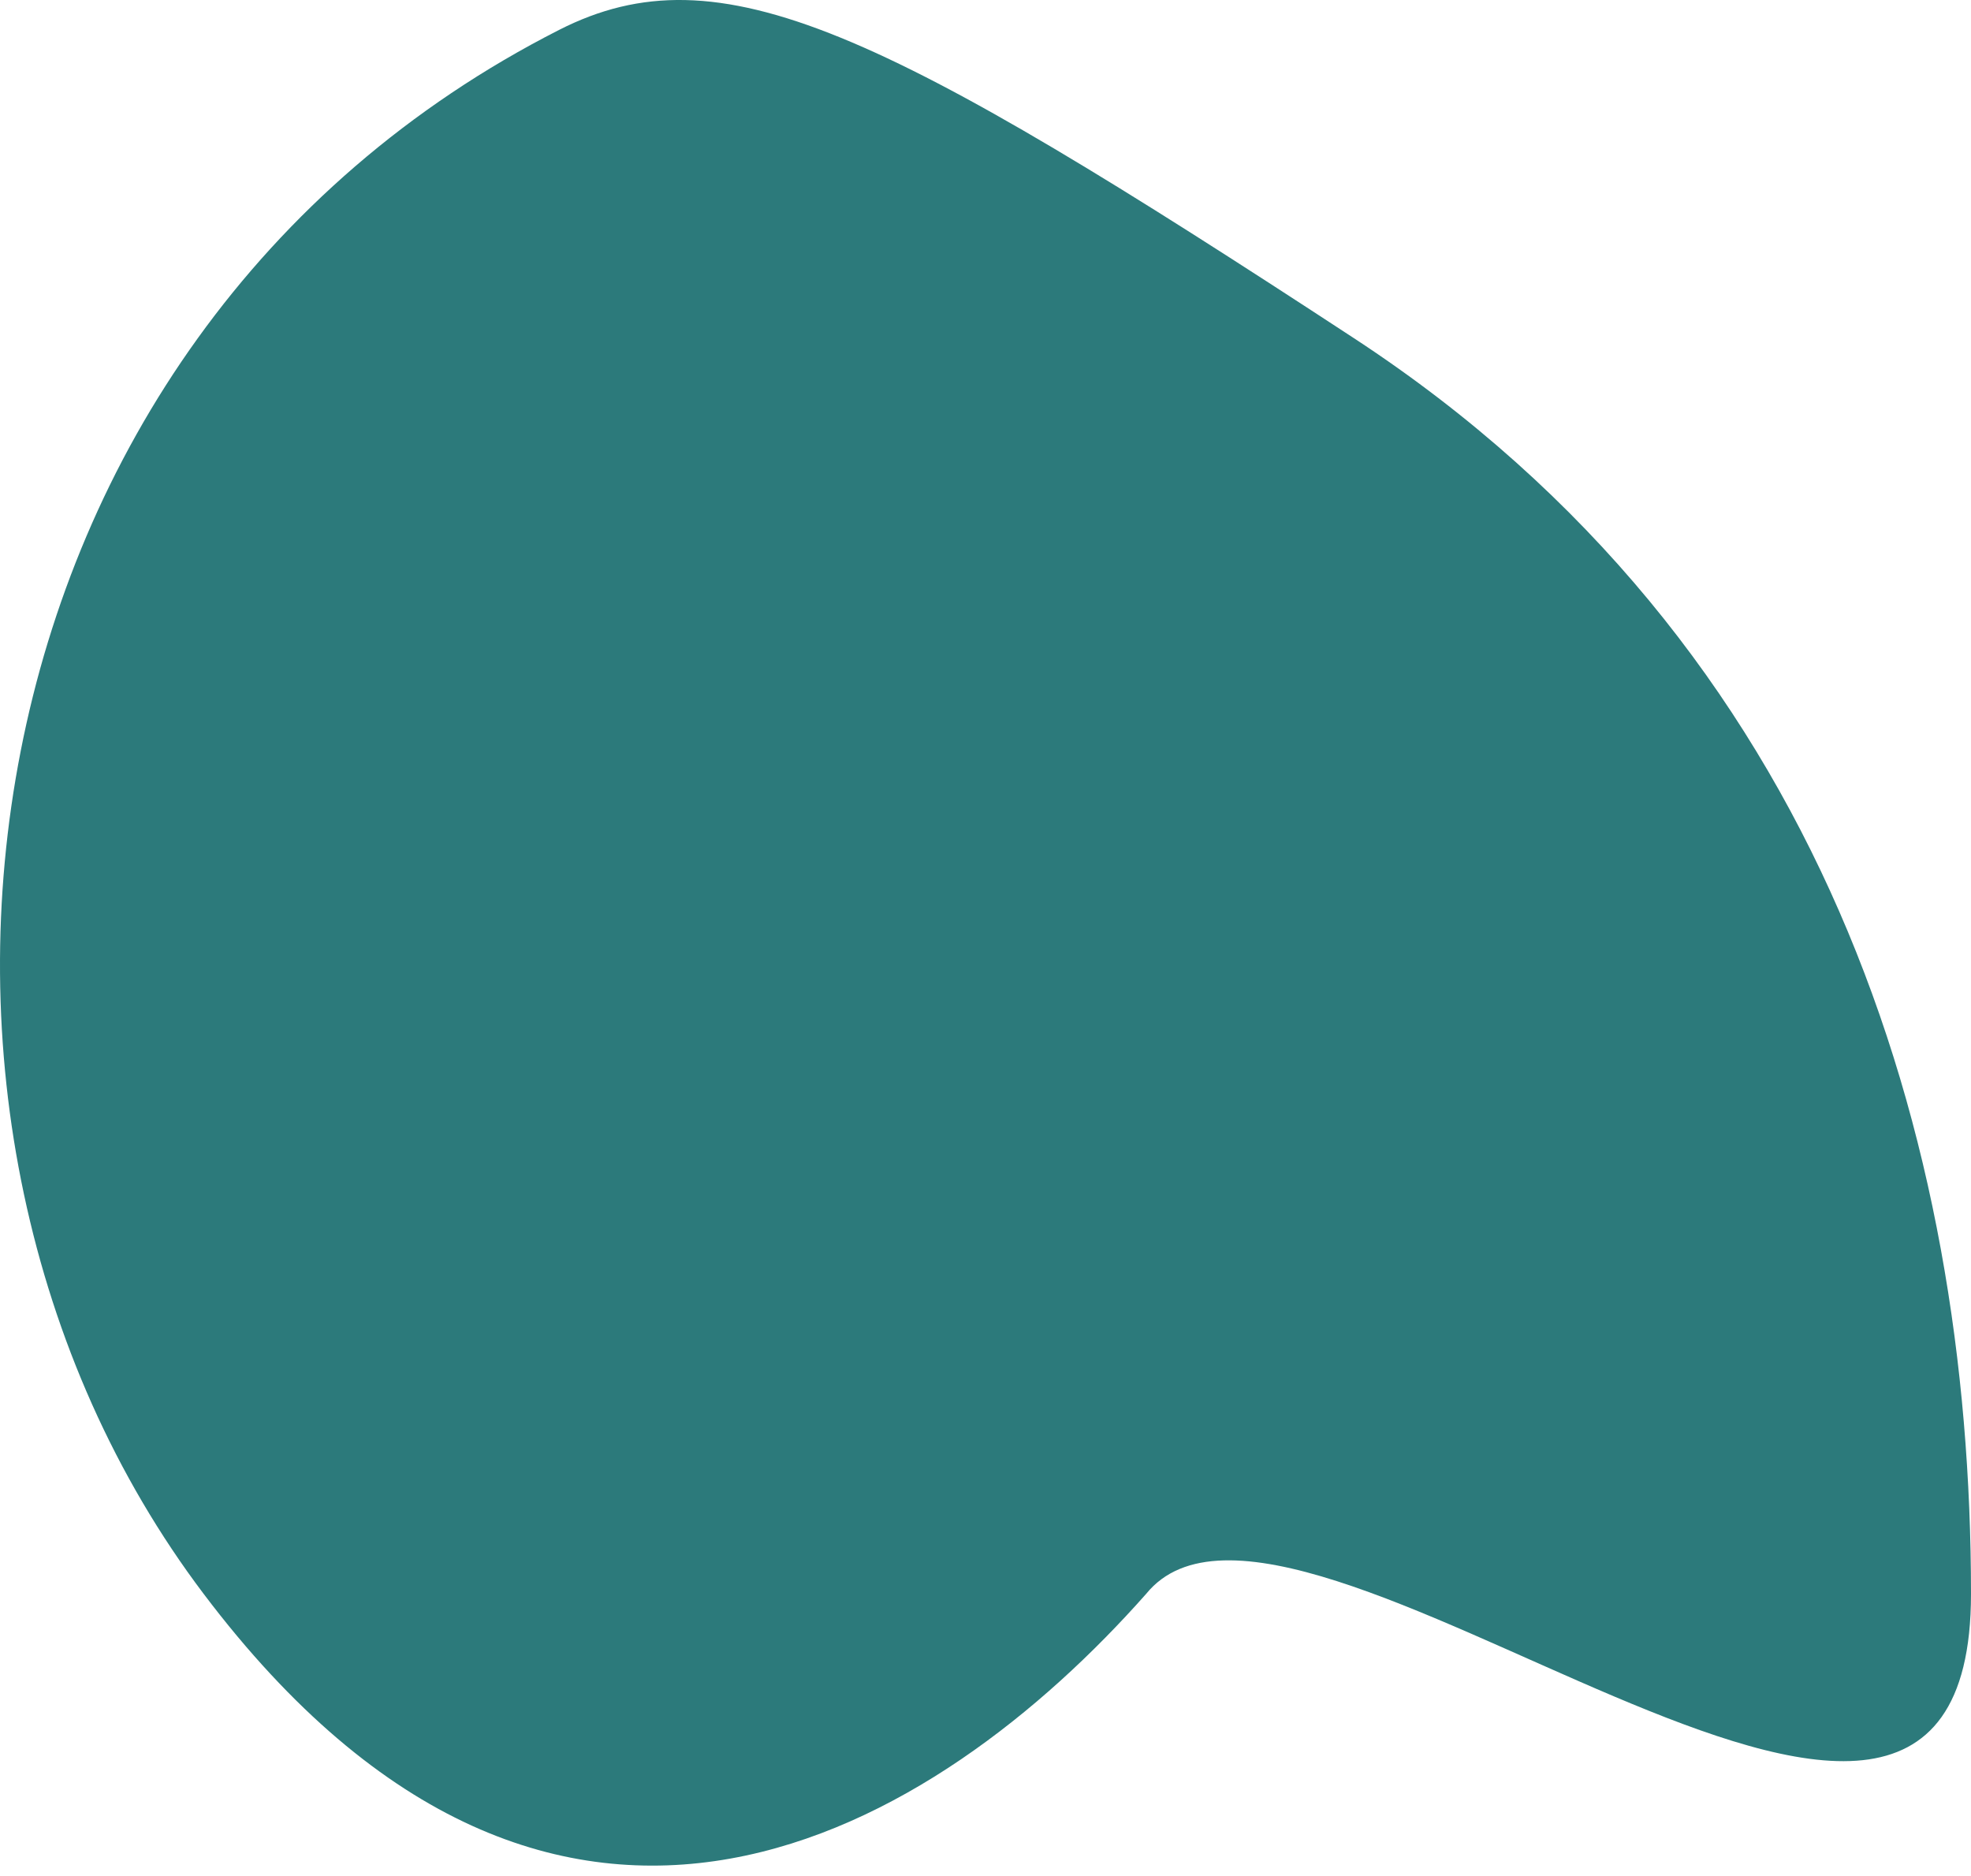
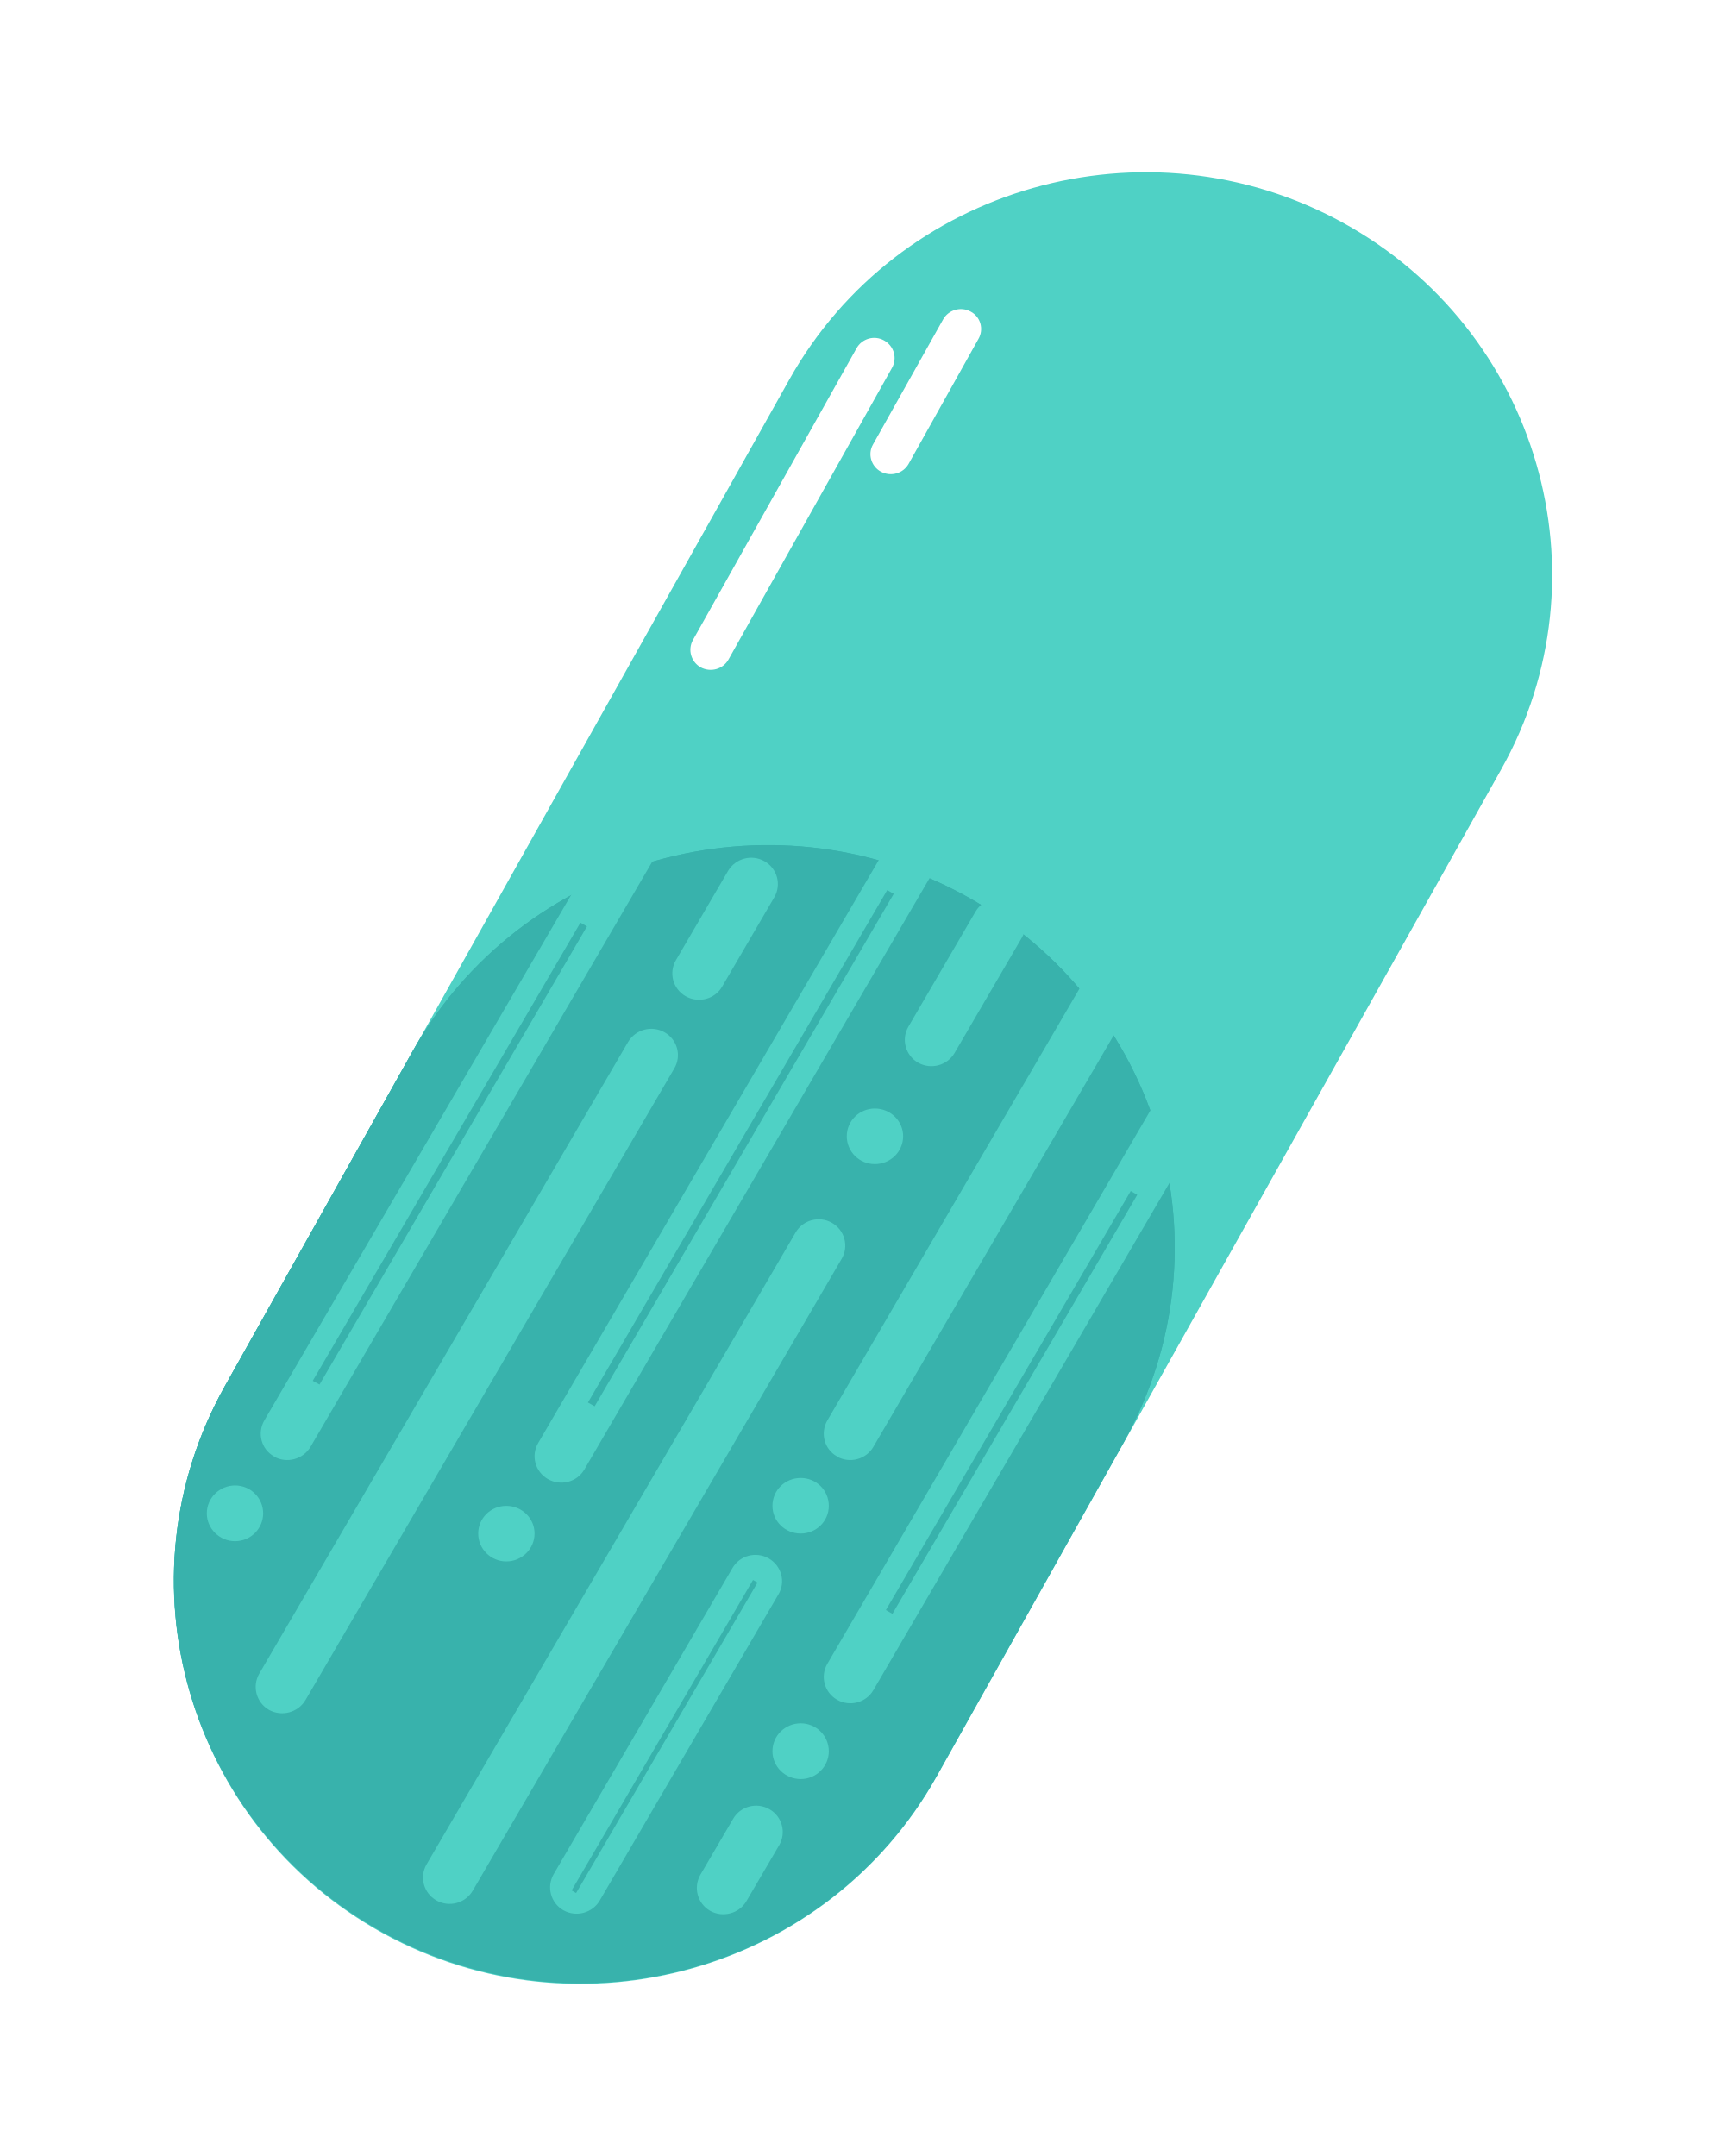
- <svg xmlns="http://www.w3.org/2000/svg" width="41px" height="39px" viewBox="0 0 41 39" version="1.1">
-   <g id="Page-1" stroke="none" stroke-width="1" fill="none" fill-rule="evenodd">
-     <path d="M11.632,0.621 C-0.982,7.036 -3.159,23.358 4.237,33.149 C11.632,42.94 19.514,38.038 23.841,33.149 C26.903,29.371 41,42.604 41,33.149 C41,23.694 37.965,13.451 28.168,7.036 C18.371,0.621 14.989,-1.086 11.632,0.621 Z" id="Path" fill="#2C7A7B" fill-rule="nonzero" />
+ <svg xmlns="http://www.w3.org/2000/svg" width="36pt" height="45pt" viewBox="0 0 36 45" version="1.1">
+   <g id="surface1">
+     <path style=" stroke:none;fill-rule:nonzero;fill:rgb(30.98%,81.961%,77.255%);fill-opacity:1;" d="M 7.898 40.539 C 7.383 40.258 6.895 39.922 6.449 39.547 C 6.016 39.18 5.617 38.77 5.266 38.324 C 4.922 37.887 4.617 37.414 4.359 36.922 C 4.109 36.43 3.902 35.914 3.75 35.383 C 3.598 34.855 3.492 34.309 3.445 33.758 C 3.395 33.207 3.398 32.645 3.461 32.094 C 3.52 31.535 3.637 30.977 3.809 30.438 C 3.984 29.887 4.219 29.348 4.504 28.836 L 16.285 7.816 C 16.57 7.309 16.91 6.824 17.289 6.387 C 17.66 5.957 18.078 5.562 18.527 5.215 C 18.969 4.875 19.445 4.574 19.945 4.32 C 20.441 4.07 20.965 3.867 21.5 3.715 C 22.035 3.562 22.59 3.461 23.145 3.414 C 23.703 3.363 24.27 3.371 24.824 3.43 C 25.395 3.488 25.957 3.605 26.5 3.773 C 27.059 3.945 27.605 4.18 28.121 4.461 C 28.637 4.746 29.125 5.078 29.57 5.457 C 30.004 5.824 30.402 6.234 30.754 6.68 C 31.102 7.113 31.402 7.586 31.66 8.082 C 31.91 8.57 32.117 9.09 32.27 9.617 C 32.426 10.148 32.527 10.695 32.574 11.242 C 32.625 11.797 32.621 12.355 32.562 12.906 C 32.5 13.469 32.383 14.027 32.211 14.562 C 32.035 15.117 31.801 15.656 31.516 16.168 L 19.734 37.184 C 19.449 37.695 19.109 38.176 18.73 38.617 C 18.359 39.047 17.941 39.438 17.492 39.789 C 17.051 40.129 16.574 40.43 16.074 40.68 C 15.578 40.93 15.055 41.133 14.52 41.285 C 13.984 41.438 13.43 41.539 12.875 41.59 C 12.316 41.637 11.75 41.633 11.195 41.574 C 10.625 41.516 10.062 41.398 9.52 41.23 C 8.961 41.055 8.414 40.824 7.898 40.539 Z M 7.898 40.539 " />
+     <path style=" stroke:none;fill-rule:nonzero;fill:rgb(100%,100%,100%);fill-opacity:1;" d="M 28.02 4.645 C 23.922 2.402 18.742 3.871 16.473 7.922 L 4.691 28.938 C 2.422 32.988 3.906 38.109 8 40.355 C 12.098 42.602 17.277 41.133 19.547 37.082 L 31.328 16.062 C 33.602 12.012 32.113 6.891 28.02 4.645 M 28.227 4.277 C 32.535 6.637 34.09 12.008 31.703 16.27 L 19.922 37.285 C 17.535 41.547 12.105 43.086 7.793 40.727 C 3.484 38.363 1.93 32.996 4.316 28.734 L 16.098 7.715 C 18.488 3.453 23.918 1.914 28.227 4.277 Z M 28.227 4.277 " />
+     <path style=" stroke:none;fill-rule:nonzero;fill:rgb(100%,100%,100%);fill-opacity:1;" d="M 18.449 7.105 C 18.656 7.219 18.73 7.473 18.617 7.676 L 15.203 13.766 C 15.09 13.969 14.832 14.039 14.625 13.93 C 14.422 13.816 14.348 13.562 14.461 13.359 L 17.875 7.27 C 17.988 7.066 18.246 6.992 18.449 7.105 Z M 18.449 7.105 " />
+     <path style=" stroke:none;fill-rule:nonzero;fill:rgb(21.961%,69.804%,67.451%);fill-opacity:1;" d="M 20.141 18.691 C 24.242 20.941 25.723 26.051 23.449 30.105 L 19.547 37.066 C 17.273 41.121 12.105 42.586 8.008 40.34 C 3.906 38.09 2.422 32.98 4.695 28.926 L 8.598 21.965 C 10.871 17.91 16.039 16.445 20.141 18.691 Z M 20.141 18.691 " />
+     <path style="fill:none;stroke-width:8;stroke-linecap:butt;stroke-linejoin:miter;stroke:rgb(21.961%,69.804%,67.451%);stroke-opacity:1;stroke-miterlimit:4;" d="M 158.942 4.039 C 244.557 4.021 313.939 73.376 313.894 158.977 L 313.888 309.667 C 313.907 395.232 244.544 464.545 158.93 464.563 C 73.379 464.546 3.997 395.191 3.978 309.626 L 3.984 158.936 C 3.965 73.371 73.392 4.022 158.942 4.039 Z M 158.942 4.039 " transform="matrix(0.0467156,0.0256061,-0.0258949,0.0461947,12.71468,14.62241)" />
+     <path style=" stroke:none;fill-rule:nonzero;fill:rgb(100%,100%,100%);fill-opacity:1;" d="M 20.258 6.504 C 20.465 6.613 20.535 6.871 20.422 7.07 L 18.961 9.684 C 18.848 9.883 18.59 9.957 18.383 9.844 C 18.18 9.734 18.105 9.477 18.219 9.277 L 19.684 6.664 C 19.797 6.465 20.055 6.391 20.258 6.504 Z M 20.258 6.504 " />
+     <path style=" stroke:none;fill-rule:nonzero;fill:rgb(30.98%,81.961%,77.255%);fill-opacity:1;" d="M 25.723 21.336 C 25.988 21.488 26.082 21.824 25.926 22.086 L 18.227 35.277 C 18.074 35.539 17.734 35.629 17.469 35.477 C 17.203 35.324 17.113 34.988 17.266 34.727 L 24.965 21.539 C 25.117 21.273 25.457 21.184 25.723 21.336 Z M 25.723 21.336 " />
+     <path style=" stroke:none;fill-rule:nonzero;fill:rgb(30.98%,81.961%,77.255%);fill-opacity:1;" d="M 16.043 32.527 C 16.309 32.68 16.402 33.016 16.246 33.277 L 12.516 39.668 C 12.363 39.93 12.023 40.02 11.758 39.871 C 11.492 39.719 11.402 39.383 11.555 39.117 L 15.285 32.73 C 15.438 32.465 15.777 32.375 16.043 32.527 Z M 16.043 32.527 " />
+     <path style=" stroke:none;fill-rule:nonzero;fill:rgb(30.98%,81.961%,77.255%);fill-opacity:1;" d="M 16.059 37.762 C 16.324 37.914 16.414 38.25 16.262 38.512 L 15.578 39.68 C 15.426 39.941 15.086 40.031 14.82 39.883 C 14.555 39.73 14.465 39.395 14.617 39.129 L 15.301 37.961 C 15.453 37.699 15.793 37.609 16.059 37.762 Z M 16.059 37.762 " />
+     <path style=" stroke:none;fill-rule:nonzero;fill:rgb(30.98%,81.961%,77.255%);fill-opacity:1;" d="M 15.957 17.977 C 16.223 18.129 16.312 18.465 16.16 18.727 L 15.07 20.594 C 14.918 20.855 14.578 20.945 14.309 20.793 C 14.043 20.641 13.953 20.305 14.105 20.043 L 15.195 18.176 C 15.352 17.914 15.691 17.824 15.957 17.977 Z M 15.957 17.977 " />
+     <path style=" stroke:none;fill-rule:nonzero;fill:rgb(30.98%,81.961%,77.255%);fill-opacity:1;" d="M 25.723 16.262 C 25.988 16.414 26.082 16.75 25.926 17.012 L 18.227 30.199 C 18.074 30.461 17.734 30.551 17.469 30.402 L 17.469 30.398 C 17.203 30.25 17.113 29.914 17.266 29.648 L 24.965 16.461 C 25.117 16.199 25.457 16.109 25.723 16.262 Z M 25.723 16.262 " />
+     <path style=" stroke:none;fill-rule:nonzero;fill:rgb(30.98%,81.961%,77.255%);fill-opacity:1;" d="M 17.363 25.523 C 17.629 25.676 17.719 26.012 17.566 26.273 L 9.867 39.461 C 9.711 39.727 9.371 39.816 9.105 39.664 C 8.84 39.512 8.75 39.176 8.902 38.914 L 16.605 25.723 C 16.758 25.461 17.098 25.371 17.363 25.523 Z M 17.363 25.523 " />
+     <path style=" stroke:none;fill-rule:nonzero;fill:rgb(30.98%,81.961%,77.255%);fill-opacity:1;" d="M 21.121 18.824 C 21.387 18.977 21.477 19.312 21.324 19.574 L 19.922 21.977 C 19.77 22.238 19.43 22.332 19.16 22.18 C 18.895 22.027 18.805 21.691 18.957 21.43 L 20.359 19.027 C 20.516 18.762 20.855 18.672 21.121 18.824 Z M 21.121 18.824 " />
+     <path style=" stroke:none;fill-rule:nonzero;fill:rgb(30.98%,81.961%,77.255%);fill-opacity:1;" d="M 19.691 16.73 C 19.957 16.883 20.047 17.219 19.895 17.48 L 12.195 30.672 C 12.043 30.934 11.703 31.023 11.434 30.871 C 11.168 30.719 11.078 30.383 11.23 30.121 L 18.934 16.934 C 19.086 16.668 19.426 16.578 19.691 16.73 Z M 19.691 16.73 " />
+     <path style=" stroke:none;fill-rule:nonzero;fill:rgb(30.98%,81.961%,77.255%);fill-opacity:1;" d="M 13.871 21.547 C 14.137 21.699 14.227 22.035 14.074 22.297 L 6.375 35.484 C 6.219 35.746 5.879 35.836 5.613 35.688 C 5.348 35.535 5.258 35.199 5.41 34.934 L 13.109 21.746 C 13.266 21.484 13.605 21.395 13.871 21.547 Z M 13.871 21.547 " />
+     <path style=" stroke:none;fill-rule:nonzero;fill:rgb(30.98%,81.961%,77.255%);fill-opacity:1;" d="M 13.977 16.262 C 14.242 16.414 14.332 16.75 14.18 17.012 L 6.48 30.199 C 6.324 30.461 5.984 30.551 5.719 30.402 L 5.719 30.398 C 5.453 30.25 5.363 29.914 5.516 29.648 L 13.215 16.461 C 13.371 16.199 13.711 16.109 13.977 16.262 Z M 13.977 16.262 " />
+     <path style=" stroke:none;fill-rule:nonzero;fill:rgb(21.961%,69.804%,67.451%);fill-opacity:1;" d="M 23.598 24.859 L 23.734 24.938 L 18.625 33.684 L 18.488 33.605 Z M 23.598 24.859 " />
+     <path style=" stroke:none;fill-rule:nonzero;fill:rgb(21.961%,69.804%,67.451%);fill-opacity:1;" d="M 18.516 18.578 L 18.652 18.656 L 12.41 29.352 L 12.27 29.273 Z M 18.516 18.578 " />
+     <path style=" stroke:none;fill-rule:nonzero;fill:rgb(21.961%,69.804%,67.451%);fill-opacity:1;" d="M 15.715 32.977 L 15.809 33.031 L 12.023 39.512 L 11.93 39.457 Z M 15.715 32.977 " />
+     <path style=" stroke:none;fill-rule:nonzero;fill:rgb(21.961%,69.804%,67.451%);fill-opacity:1;" d="M 12.113 19.258 L 12.25 19.336 L 6.668 28.898 L 6.527 28.82 Z M 12.113 19.258 " />
+     <path style=" stroke:none;fill-rule:nonzero;fill:rgb(30.98%,81.961%,77.255%);fill-opacity:1;" d="M 17.297 31.43 C 17.297 31.75 17.035 32.008 16.711 32.008 C 16.383 32.008 16.121 31.75 16.121 31.43 C 16.121 31.105 16.383 30.848 16.711 30.848 C 17.035 30.848 17.297 31.105 17.297 31.43 Z M 17.297 31.43 " />
+     <path style=" stroke:none;fill-rule:nonzero;fill:rgb(30.98%,81.961%,77.255%);fill-opacity:1;" d="M 18.848 23.715 C 18.848 24.039 18.582 24.297 18.258 24.297 C 17.934 24.297 17.672 24.039 17.672 23.715 C 17.672 23.395 17.934 23.137 18.258 23.137 C 18.582 23.137 18.848 23.395 18.848 23.715 Z M 18.848 23.715 " />
+     <path style=" stroke:none;fill-rule:nonzero;fill:rgb(30.98%,81.961%,77.255%);fill-opacity:1;" d="M 11.156 32.008 C 11.156 32.328 10.891 32.59 10.566 32.59 C 10.242 32.59 9.98 32.328 9.98 32.008 C 9.98 31.688 10.242 31.43 10.566 31.43 C 10.891 31.43 11.156 31.688 11.156 32.008 Z M 11.156 32.008 " />
+     <path style=" stroke:none;fill-rule:nonzero;fill:rgb(30.98%,81.961%,77.255%);fill-opacity:1;" d="M 5.492 31.586 C 5.492 31.906 5.23 32.168 4.906 32.168 C 4.582 32.168 4.316 31.906 4.316 31.586 C 4.316 31.266 4.582 31.004 4.906 31.004 C 5.23 31.004 5.492 31.266 5.492 31.586 Z M 5.492 31.586 " />
+     <path style=" stroke:none;fill-rule:nonzero;fill:rgb(30.98%,81.961%,77.255%);fill-opacity:1;" d="M 17.297 36.551 C 17.297 36.871 17.035 37.133 16.711 37.133 C 16.383 37.133 16.121 36.871 16.121 36.551 C 16.121 36.23 16.383 35.969 16.711 35.969 C 17.035 35.969 17.297 36.23 17.297 36.551 Z M 17.297 36.551 " />
  </g>
</svg>
